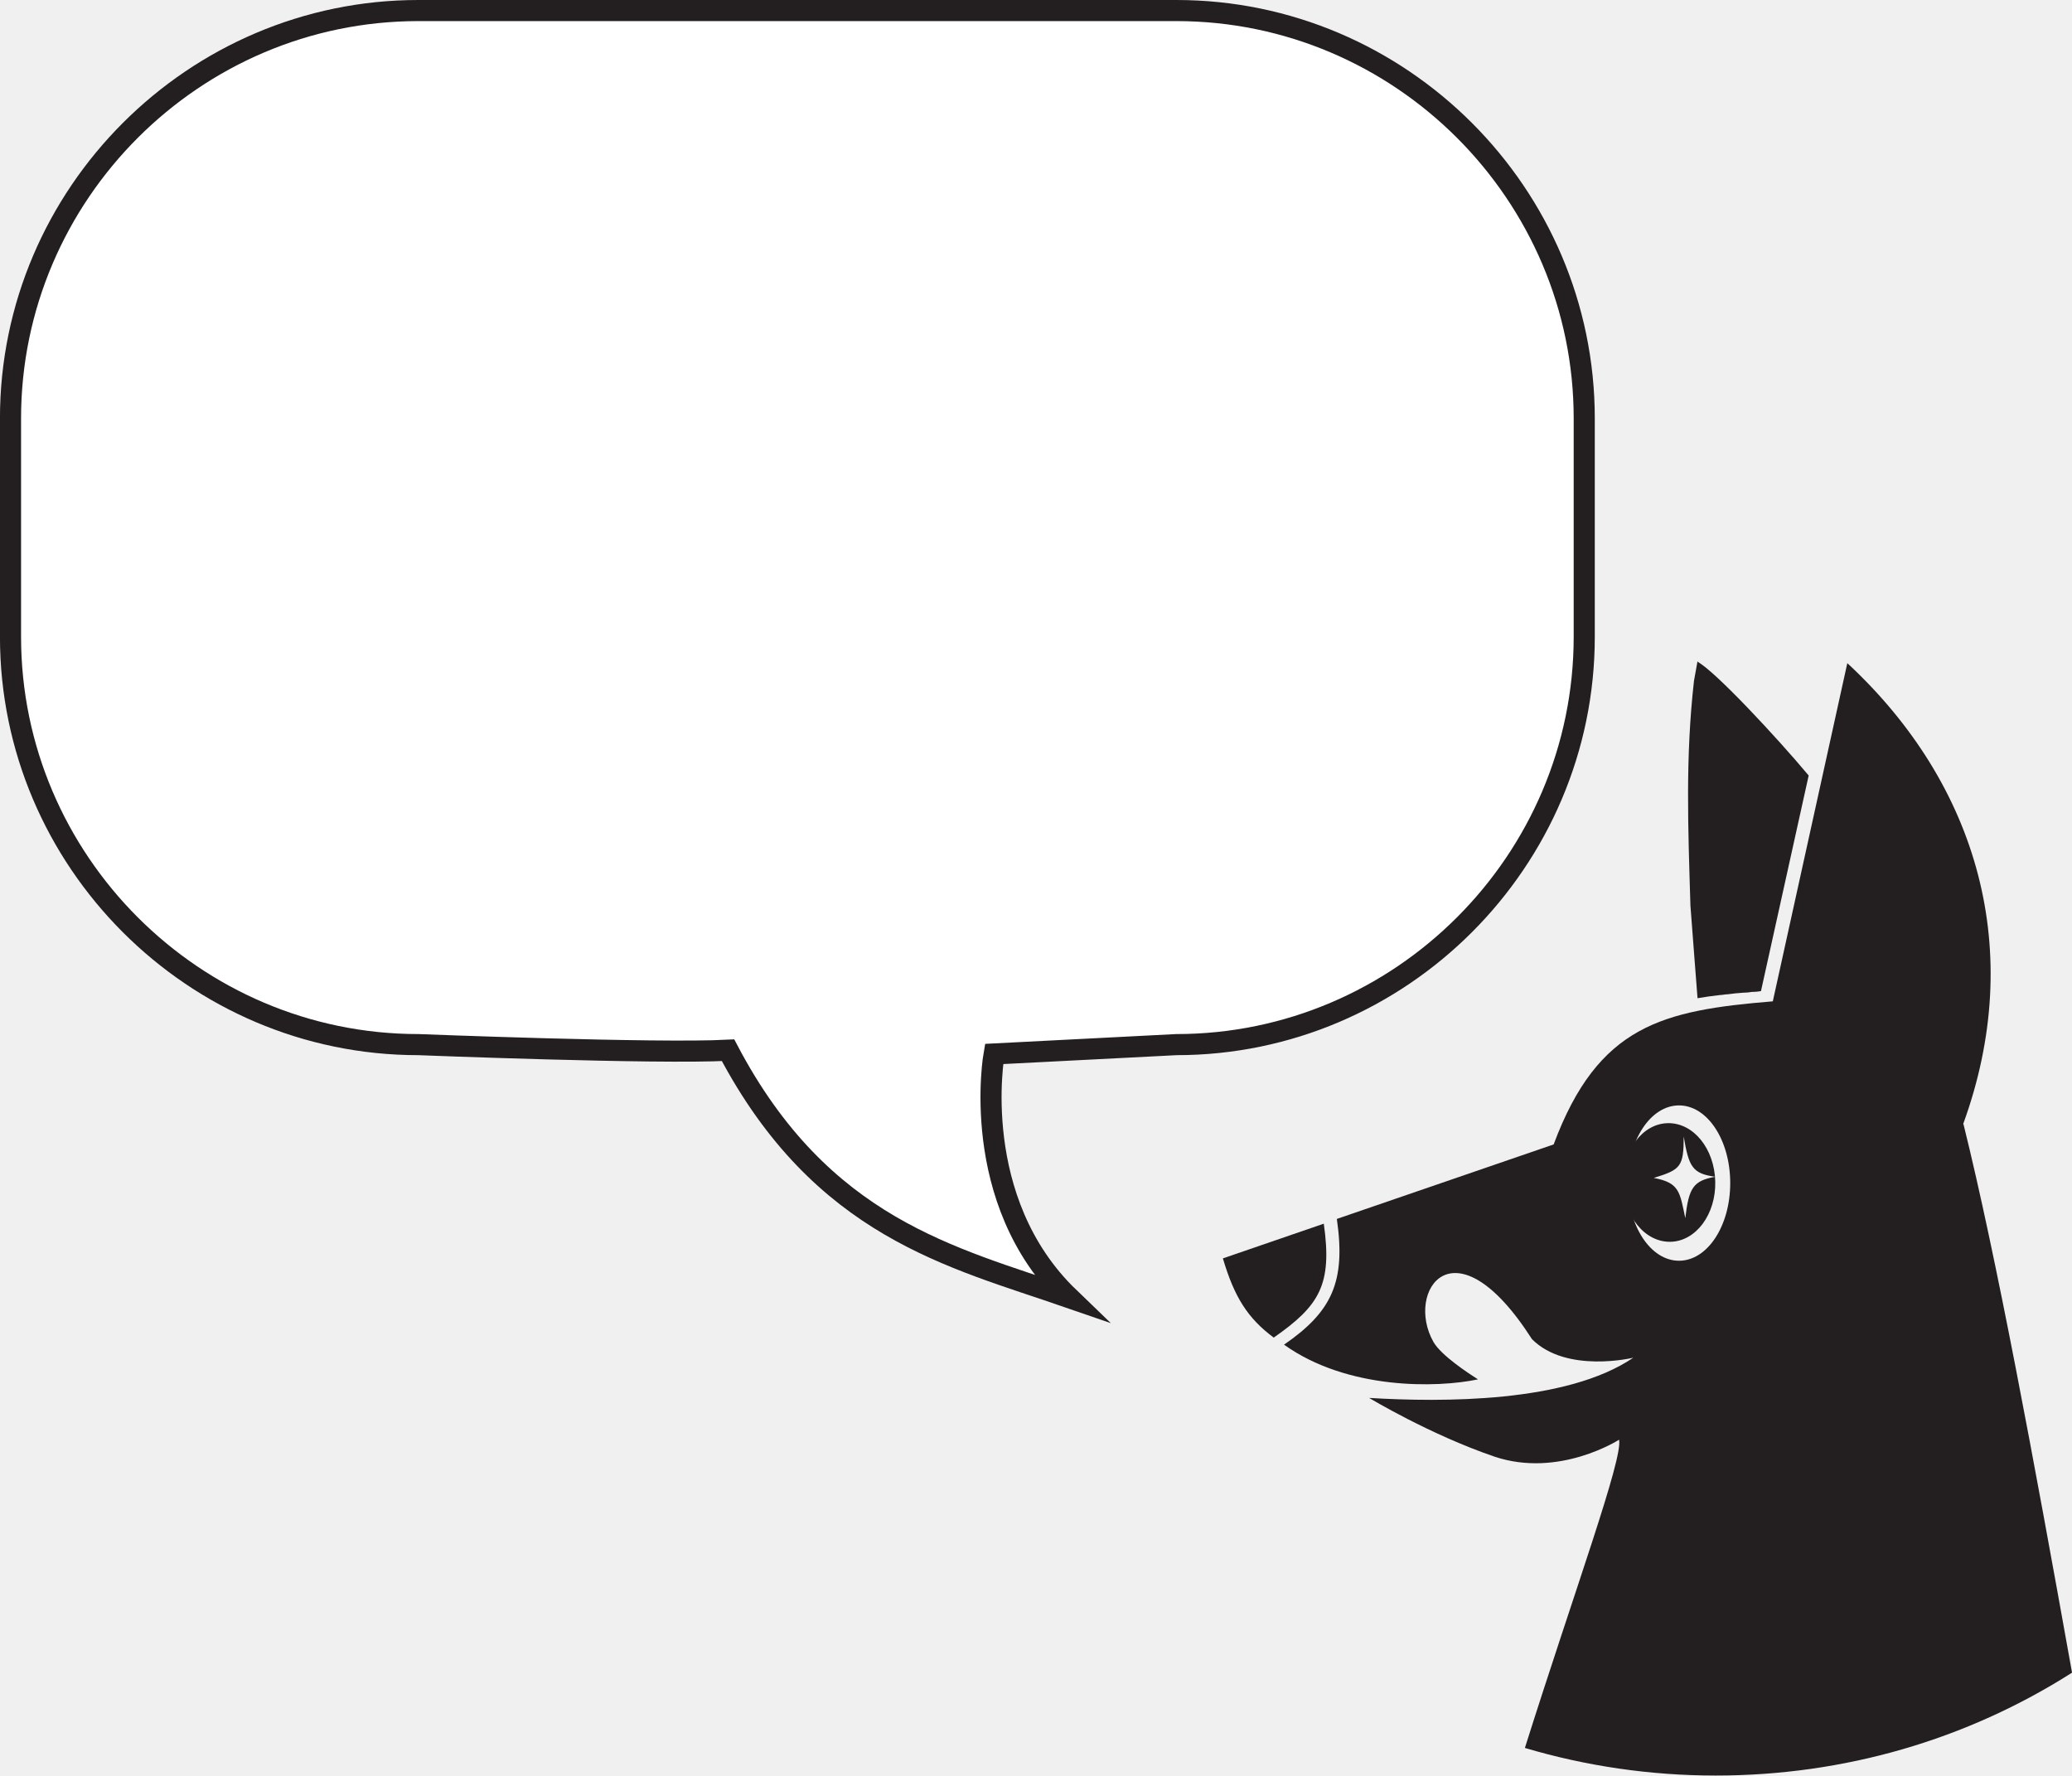
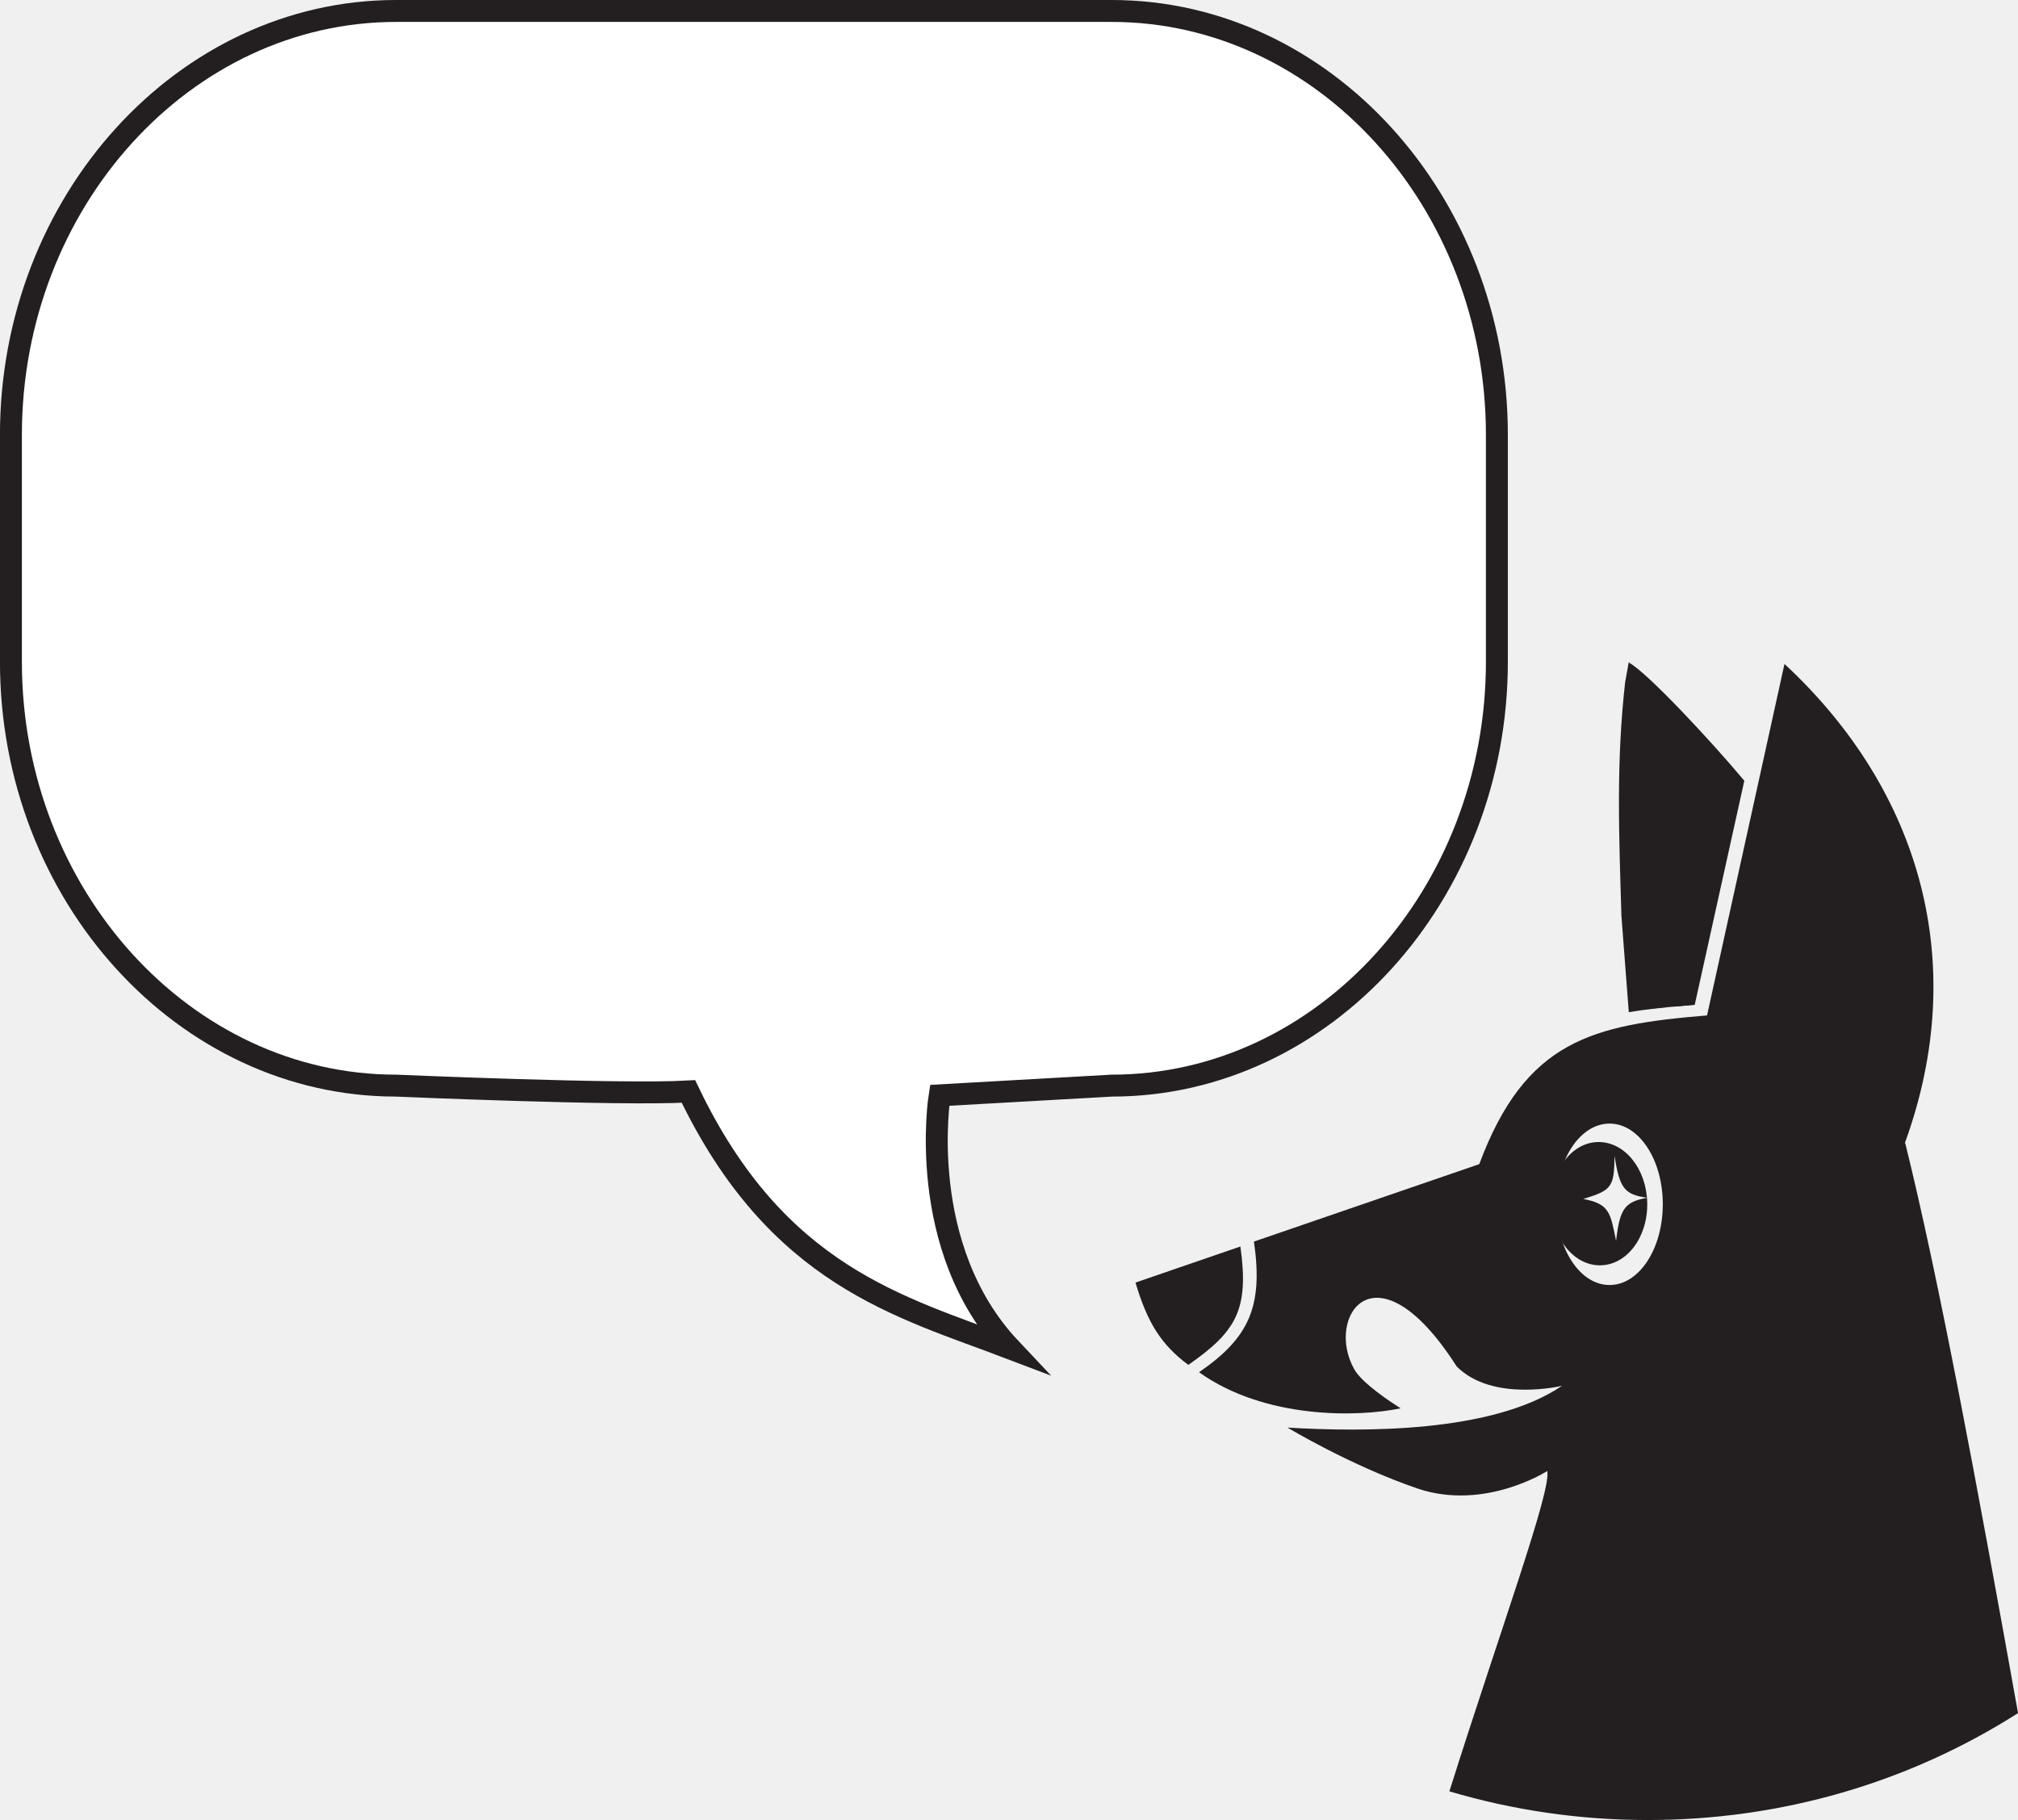
- <svg xmlns="http://www.w3.org/2000/svg" id="AVATAR" viewBox="0 0 589.28 505">
+ <svg xmlns="http://www.w3.org/2000/svg" id="AVATAR" viewBox="0 0 552.21 498.09">
  <defs>
    <style>
      .cls-1 {
        fill: #fff;
        stroke: #231f20;
        stroke-miterlimit: 10;
        stroke-width: 6px;
      }

      .cls-2 {
        fill: #231f20;
      }
    </style>
  </defs>
  <g>
-     <path class="cls-2" d="M558.34,319.67h0c17.83-48.99,4.37-96.42-32.96-131.06l-21.19,96.19c-31.28,2.58-49.67,6.73-62.33,40.7l-61.66,21.19c2.58,17.83-1.35,26.35-15.02,35.76,18.05,12.89,43.5,12.33,55.16,9.87-2.47-1.57-10.43-6.73-12.67-10.65-8.18-14.46,5.94-35.32,28.03-.78,9.87,9.87,28.81,5.27,28.81,5.27-18.95,12.89-54.37,12.67-75.12,11.44,0,0,17.27,10.43,35.65,16.7,18.39,6.17,35.43-4.82,35.43-4.82,1.12,5.49-12.67,42.94-26.79,87.67,17.38,5.16,35.65,7.85,54.26,7.85,36.55,0,71.42-10.2,101.35-29.26-10.99-61.33-21.53-118.28-30.83-155.84l-.11-.22ZM477.51,358.58c-8.07,0-14.57-9.87-14.57-22.09s6.5-22.09,14.57-22.09,14.57,9.87,14.57,22.09-6.5,22.09-14.57,22.09Z" />
-     <path class="cls-2" d="M376.49,348.04l-28.7,9.87c3.25,10.99,7.06,17.04,14.46,22.53,13.01-9.08,16.7-15.02,14.24-32.4h0Z" />
-     <path class="cls-2" d="M474.37,319.45c-7.29.11-13.01,7.85-12.78,17.15.22,9.31,6.17,16.7,13.45,16.59,7.29-.11,13.01-7.85,12.78-17.15-.22-9.31-6.17-16.7-13.45-16.59ZM479.3,346.47c-1.57-7.51-1.68-10.09-8.97-11.44,7.62-2.35,8.52-3.14,8.52-11.77,1.46,8.63,2.47,10.54,8.97,11.44-6.28,1.12-7.51,3.14-8.52,11.77h0Z" />
-     <path class="cls-2" d="M482.78,188.05l-1.01,5.61c-2.47,21.97-1.68,41.59-1.01,63.9.34,4.26,1.68,22.31,2.02,26.35,2.02-.34,4.26-.67,6.39-.9h0c.67,0,1.46-.22,2.24-.22h0c1.46-.22,2.91-.34,4.48-.45h.22c.67,0,1.46-.11,2.13-.22h.34c.67,0,1.46-.11,2.24-.22l13.57-61.33c-9.19-10.99-26.46-29.49-31.5-32.29h0l-.11-.22Z" />
+     <path class="cls-2" d="M521.27,312.77h0c17.83-48.99,4.37-96.42-32.96-131.06l-21.19,96.19c-31.28,2.58-49.67,6.73-62.33,40.7l-61.66,21.19c2.58,17.83-1.35,26.35-15.02,35.76,18.05,12.89,43.5,12.33,55.16,9.87-2.47-1.57-10.43-6.73-12.67-10.65-8.18-14.46,5.94-35.32,28.03-.78,9.87,9.87,28.81,5.27,28.81,5.27-18.95,12.89-54.37,12.67-75.12,11.44,0,0,17.27,10.43,35.65,16.7,18.39,6.17,35.43-4.82,35.43-4.82,1.12,5.49-12.67,42.94-26.79,87.67,17.38,5.16,35.65,7.85,54.26,7.85,36.55,0,71.42-10.2,101.35-29.26-10.99-61.33-21.53-118.28-30.83-155.84l-.11-.22ZM440.44,351.68c-8.07,0-14.57-9.87-14.57-22.09s6.5-22.09,14.57-22.09,14.57,9.87,14.57,22.09-6.5,22.09-14.57,22.09Z" />
+     <path class="cls-2" d="M339.42,341.14l-28.7,9.87c3.25,10.99,7.06,17.04,14.46,22.53,13.01-9.08,16.7-15.02,14.24-32.4h0Z" />
+     <path class="cls-2" d="M437.3,312.55c-7.29.11-13.01,7.85-12.78,17.15s6.17,16.7,13.45,16.59c7.29-.11,13.01-7.85,12.78-17.15-.22-9.31-6.17-16.7-13.45-16.59ZM442.23,339.57c-1.57-7.51-1.68-10.09-8.97-11.44,7.62-2.35,8.52-3.14,8.52-11.77,1.46,8.63,2.47,10.54,8.97,11.44-6.28,1.12-7.51,3.14-8.52,11.77h0Z" />
+     <path class="cls-2" d="M445.71,181.15l-1.01,5.61c-2.47,21.97-1.68,41.59-1.01,63.9.34,4.26,1.68,22.31,2.02,26.35,2.02-.34,4.26-.67,6.39-.9h0c.67,0,1.46-.22,2.24-.22h0c1.46-.22,2.91-.34,4.48-.45h.22c.67,0,1.46-.11,2.13-.22h.34c.67,0,1.46-.11,2.24-.22l13.57-61.33c-9.19-10.99-26.46-29.49-31.5-32.29h0l-.11-.22Z" />
  </g>
-   <path class="cls-1" d="M334.57,297.11l-51.85,2.66s-7.46,41.56,21.31,69.27c-33.18-11.48-70.33-19.71-96.97-70.33-20.25,1.07-88.08-1.6-88.08-1.6-63.79,0-115.99-52.2-115.99-115.99v-62.13C3,55.2,55.2,3,118.99,3h215.58c63.79,0,115.99,52.2,115.99,115.99v62.13c0,63.79-52.2,115.99-115.99,115.99Z" />
+   <path class="cls-1" d="M304.23,297.11l-47.1,2.66s-6.78,41.56,19.36,69.27c-30.14-11.48-63.89-19.71-88.1-70.33-18.39,1.07-80.02-1.6-80.02-1.6-57.96,0-105.38-52.2-105.38-115.99v-62.13C3,55.2,50.42,3,108.38,3h195.85c57.96,0,105.38,52.2,105.38,115.99v62.13c0,63.79-47.42,115.99-105.38,115.99Z" />
</svg>
